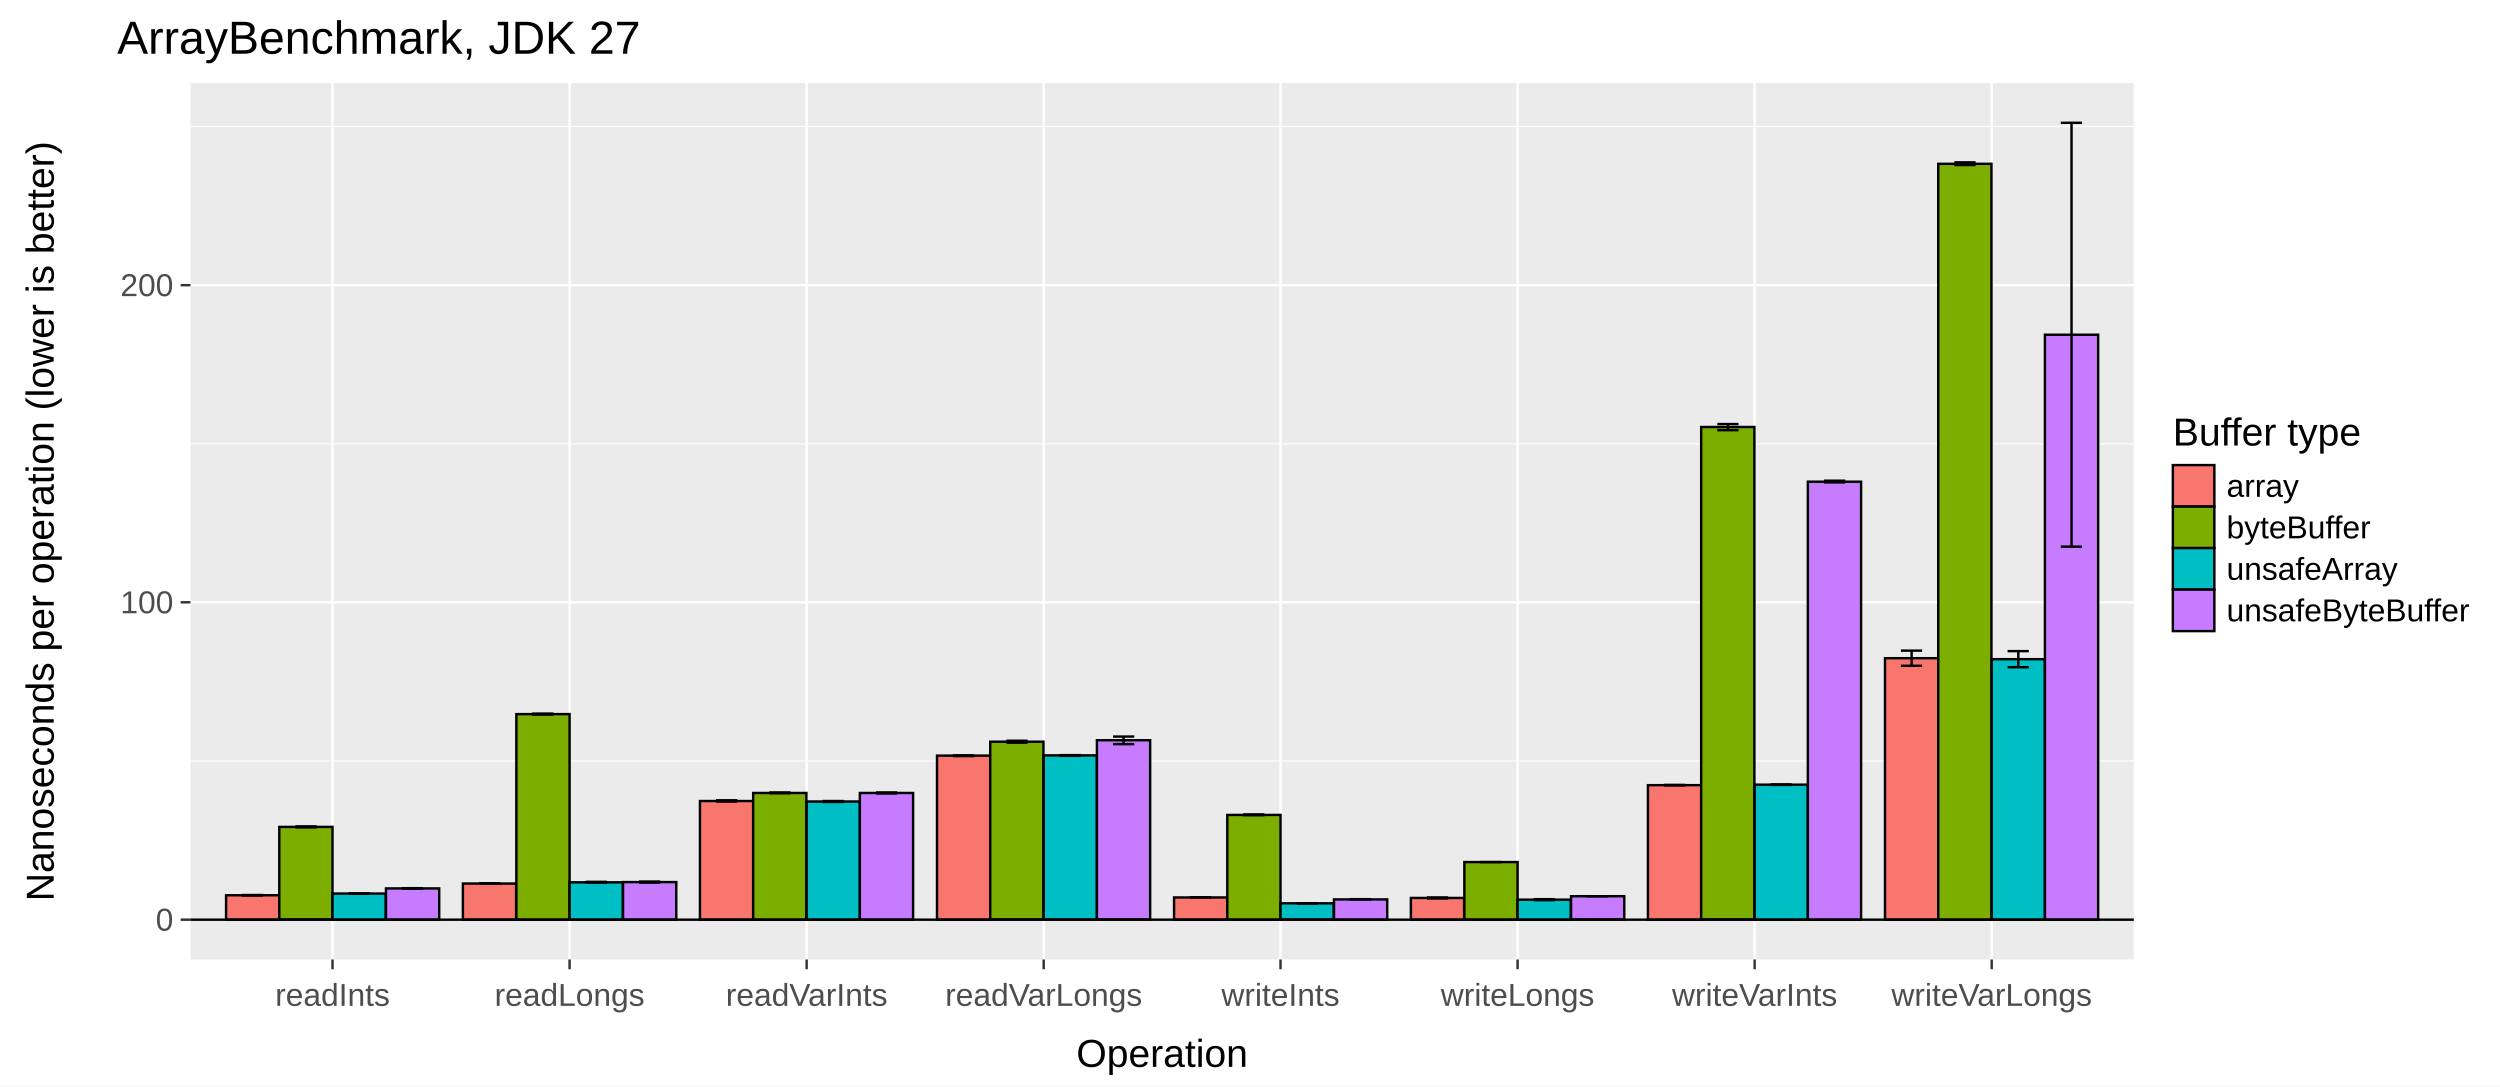
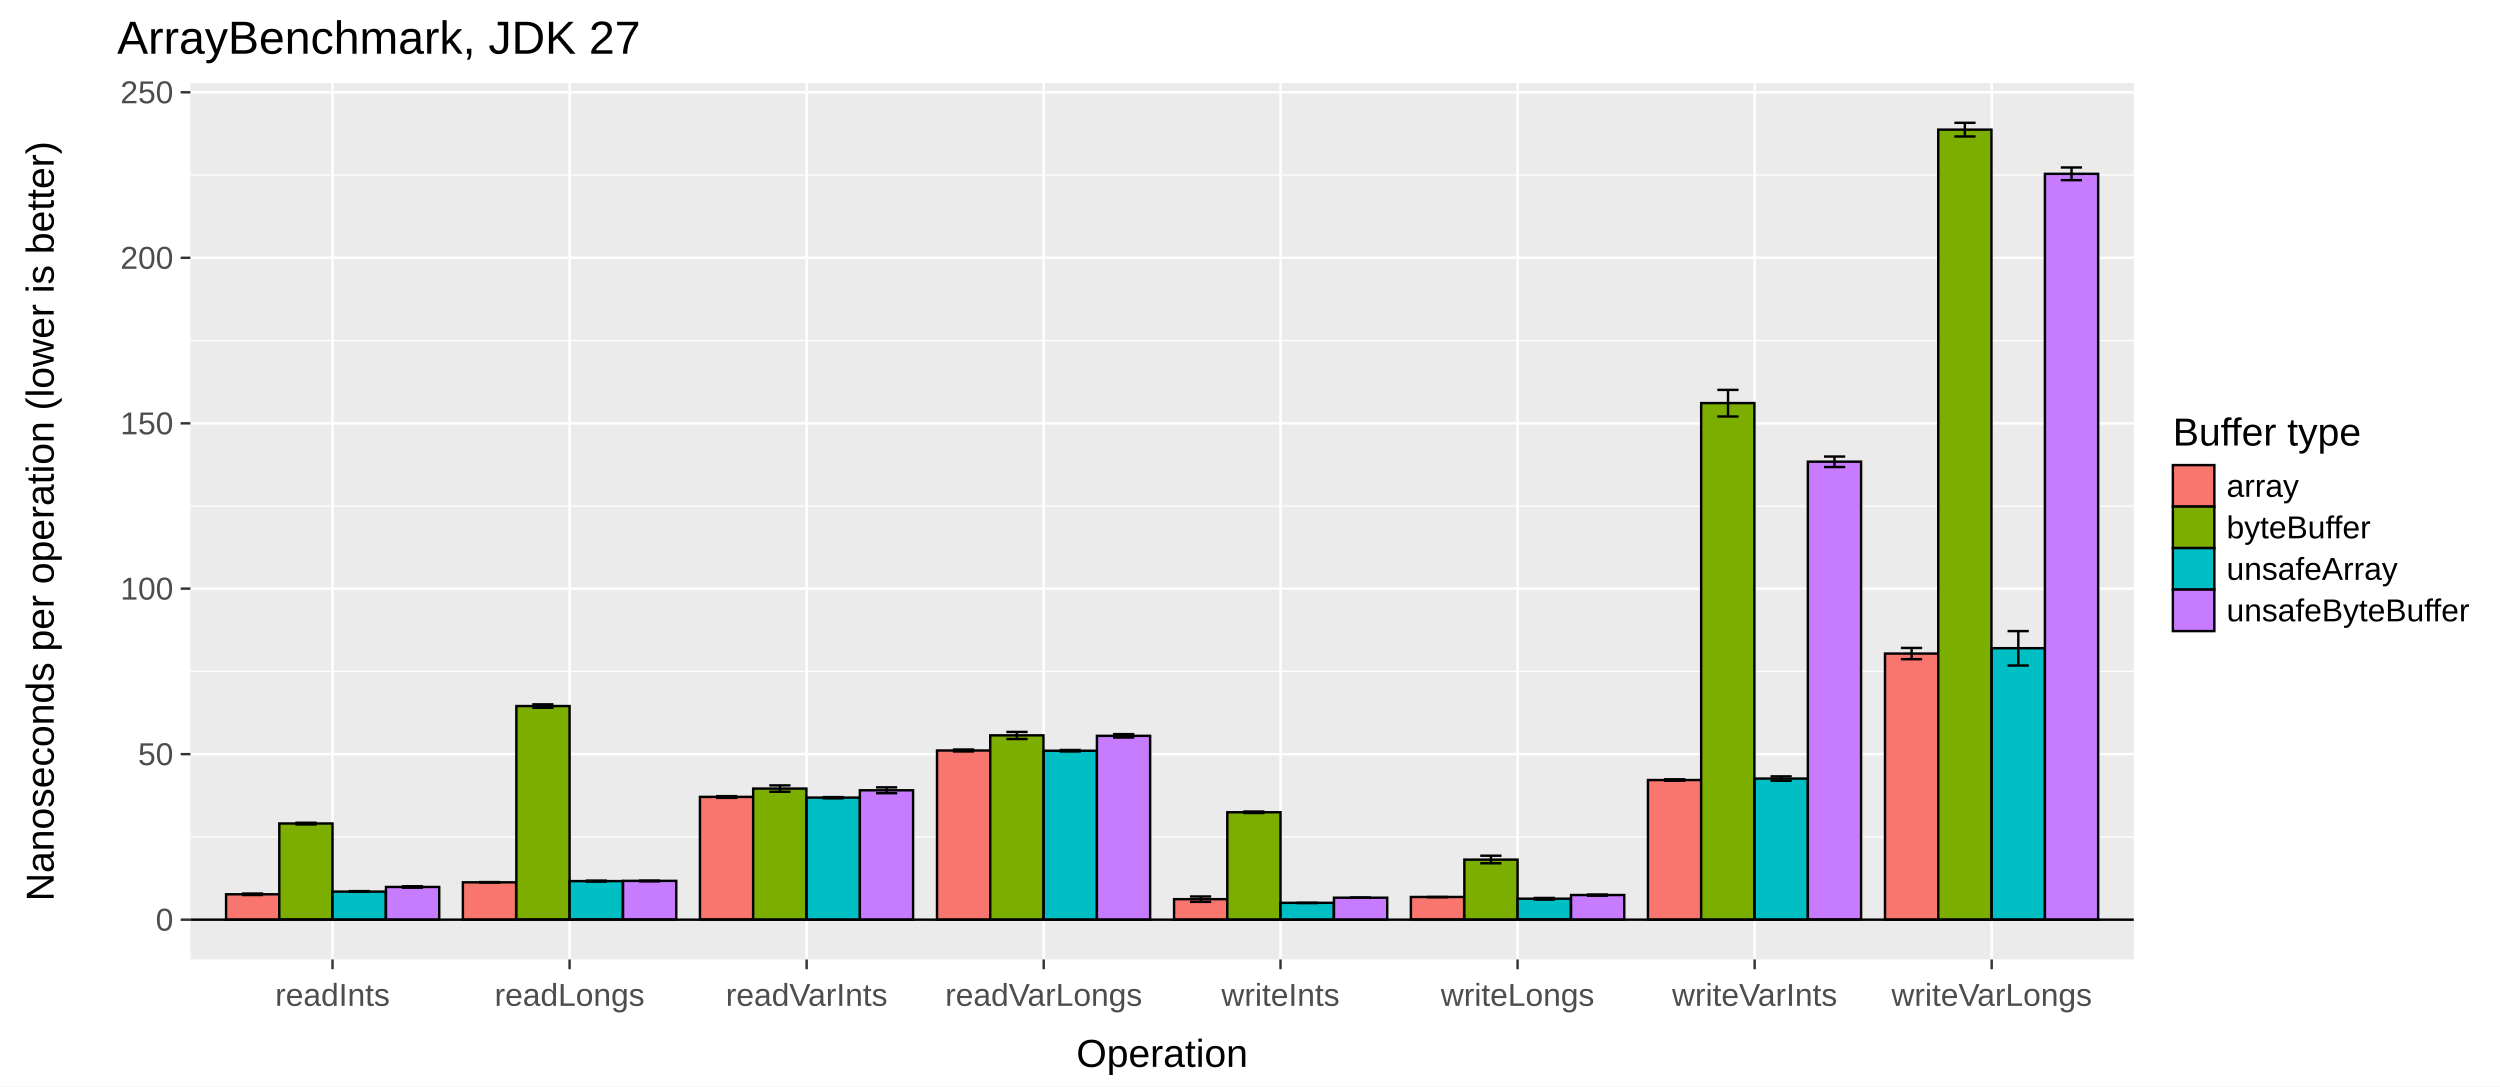
<svg xmlns="http://www.w3.org/2000/svg" width="1024" height="445" viewBox="0 0 1024 445" role="img">
  <style>
text { font-family: Arial, Helvetica, sans-serif; font-size: 13px; fill: #4D4D4D }
.title { font-size: 19px; fill: #000000 }
.axisTitle, .legendTitle { font-size: 16px; fill: #000000 }
.legend { fill: #000000 }
.background { fill: #FFFFFF }
.plot { fill: #EBEBEB }
.grid { stroke: #FFFFFF }
.minor { stroke: #FFFFFF; stroke-width: 0.5 }
.tick { stroke: #333333 }
.bar, .line { stroke: #000000 }
</style>
  <rect class="background" width="1024" height="445" />
  <text class="title" x="48" y="22">ArrayBenchmark, JDK 27</text>
  <rect class="plot" x="78" y="34" width="796" height="359" />
-   <line class="minor" x1="78" y1="311.7" x2="874" y2="311.7" />
-   <line class="grid" x1="78" y1="246.7" x2="874" y2="246.7" />
-   <line class="minor" x1="78" y1="181.8" x2="874" y2="181.8" />
-   <line class="grid" x1="78" y1="116.8" x2="874" y2="116.8" />
-   <line class="minor" x1="78" y1="51.8" x2="874" y2="51.8" />
+   <line class="minor" x1="78" y1="342.8" x2="874" y2="342.8" />
+   <line class="grid" x1="78" y1="308.9" x2="874" y2="308.9" />
+   <line class="minor" x1="78" y1="275.0" x2="874" y2="275.0" />
+   <line class="grid" x1="78" y1="241.1" x2="874" y2="241.1" />
+   <line class="minor" x1="78" y1="207.3" x2="874" y2="207.3" />
+   <line class="grid" x1="78" y1="173.4" x2="874" y2="173.4" />
+   <line class="minor" x1="78" y1="139.5" x2="874" y2="139.5" />
+   <line class="grid" x1="78" y1="105.6" x2="874" y2="105.6" />
+   <line class="minor" x1="78" y1="71.7" x2="874" y2="71.7" />
+   <line class="grid" x1="78" y1="37.8" x2="874" y2="37.8" />
  <line class="tick" x1="74" y1="376.7" x2="78" y2="376.7" />
  <text x="71" y="381.2" text-anchor="end">0</text>
-   <line class="tick" x1="74" y1="246.7" x2="78" y2="246.7" />
-   <text x="71" y="251.2" text-anchor="end">100</text>
-   <line class="tick" x1="74" y1="116.8" x2="78" y2="116.8" />
-   <text x="71" y="121.3" text-anchor="end">200</text>
+   <line class="tick" x1="74" y1="308.9" x2="78" y2="308.9" />
+   <text x="71" y="313.4" text-anchor="end">50</text>
+   <line class="tick" x1="74" y1="241.1" x2="78" y2="241.1" />
+   <text x="71" y="245.6" text-anchor="end">100</text>
+   <line class="tick" x1="74" y1="173.4" x2="78" y2="173.4" />
+   <text x="71" y="177.9" text-anchor="end">150</text>
+   <line class="tick" x1="74" y1="105.6" x2="78" y2="105.6" />
+   <text x="71" y="110.1" text-anchor="end">200</text>
+   <line class="tick" x1="74" y1="37.8" x2="78" y2="37.8" />
+   <text x="71" y="42.3" text-anchor="end">250</text>
  <text class="axisTitle" transform="translate(22 213.5) rotate(-90)" text-anchor="middle">Nanoseconds per operation (lower is better)</text>
  <line class="grid" x1="136.2" y1="34" x2="136.2" y2="393" />
  <line class="tick" x1="136.2" y1="393" x2="136.2" y2="397" />
  <text x="136.2" y="412" text-anchor="middle">readInts</text>
  <line class="grid" x1="233.3" y1="34" x2="233.3" y2="393" />
  <line class="tick" x1="233.3" y1="393" x2="233.3" y2="397" />
  <text x="233.3" y="412" text-anchor="middle">readLongs</text>
  <line class="grid" x1="330.4" y1="34" x2="330.4" y2="393" />
  <line class="tick" x1="330.4" y1="393" x2="330.4" y2="397" />
  <text x="330.4" y="412" text-anchor="middle">readVarInts</text>
  <line class="grid" x1="427.5" y1="34" x2="427.5" y2="393" />
  <line class="tick" x1="427.5" y1="393" x2="427.5" y2="397" />
  <text x="427.5" y="412" text-anchor="middle">readVarLongs</text>
  <line class="grid" x1="524.5" y1="34" x2="524.5" y2="393" />
  <line class="tick" x1="524.5" y1="393" x2="524.5" y2="397" />
  <text x="524.5" y="412" text-anchor="middle">writeInts</text>
  <line class="grid" x1="621.6" y1="34" x2="621.6" y2="393" />
  <line class="tick" x1="621.6" y1="393" x2="621.6" y2="397" />
  <text x="621.6" y="412" text-anchor="middle">writeLongs</text>
  <line class="grid" x1="718.7" y1="34" x2="718.7" y2="393" />
  <line class="tick" x1="718.7" y1="393" x2="718.7" y2="397" />
  <text x="718.7" y="412" text-anchor="middle">writeVarInts</text>
  <line class="grid" x1="815.8" y1="34" x2="815.8" y2="393" />
  <line class="tick" x1="815.8" y1="393" x2="815.8" y2="397" />
  <text x="815.8" y="412" text-anchor="middle">writeVarLongs</text>
  <text class="axisTitle" x="476.0" y="437" text-anchor="middle">Operation</text>
-   <rect class="bar" fill="#F8766D" x="92.6" y="366.7" width="21.8" height="10.0" />
-   <path class="line" fill="none" d="M103.5 366.8V366.6M99.1 366.8h8.7M99.1 366.6h8.7" />
-   <rect class="bar" fill="#7CAE00" x="114.4" y="338.7" width="21.8" height="37.9" />
-   <path class="line" fill="none" d="M125.3 338.9V338.5M121.0 338.9h8.7M121.0 338.5h8.7" />
-   <rect class="bar" fill="#00BFC4" x="136.2" y="366.0" width="21.8" height="10.7" />
-   <path class="line" fill="none" d="M147.2 366.1V365.9M142.8 366.1h8.7M142.8 365.9h8.7" />
-   <rect class="bar" fill="#C77CFF" x="158.1" y="363.9" width="21.8" height="12.8" />
-   <path class="line" fill="none" d="M169.0 364.0V363.8M164.6 364.0h8.7M164.6 363.8h8.7" />
-   <rect class="bar" fill="#F8766D" x="189.6" y="361.9" width="21.8" height="14.8" />
-   <path class="line" fill="none" d="M200.6 361.9V361.8M196.2 361.9h8.7M196.2 361.8h8.7" />
-   <rect class="bar" fill="#7CAE00" x="211.5" y="292.5" width="21.8" height="84.2" />
-   <path class="line" fill="none" d="M222.4 292.7V292.3M218.0 292.7h8.7M218.0 292.3h8.7" />
-   <rect class="bar" fill="#00BFC4" x="233.3" y="361.4" width="21.8" height="15.3" />
-   <path class="line" fill="none" d="M244.2 361.5V361.2M239.9 361.5h8.7M239.9 361.2h8.7" />
-   <rect class="bar" fill="#C77CFF" x="255.2" y="361.3" width="21.8" height="15.4" />
-   <path class="line" fill="none" d="M266.1 361.5V361.1M261.7 361.5h8.7M261.7 361.1h8.7" />
-   <rect class="bar" fill="#F8766D" x="286.7" y="328.1" width="21.8" height="48.6" />
-   <path class="line" fill="none" d="M297.6 328.3V327.8M293.3 328.3h8.7M293.3 327.8h8.7" />
-   <rect class="bar" fill="#7CAE00" x="308.5" y="324.8" width="21.8" height="51.9" />
-   <path class="line" fill="none" d="M319.5 324.9V324.6M315.1 324.9h8.7M315.1 324.6h8.7" />
-   <rect class="bar" fill="#00BFC4" x="330.4" y="328.3" width="21.8" height="48.4" />
-   <path class="line" fill="none" d="M341.3 328.5V328.1M336.9 328.5h8.7M336.9 328.1h8.7" />
-   <rect class="bar" fill="#C77CFF" x="352.2" y="324.8" width="21.8" height="51.9" />
-   <path class="line" fill="none" d="M363.2 325.0V324.6M358.8 325.0h8.7M358.8 324.6h8.7" />
-   <rect class="bar" fill="#F8766D" x="383.8" y="309.5" width="21.8" height="67.2" />
-   <path class="line" fill="none" d="M394.7 309.7V309.4M390.3 309.7h8.7M390.3 309.4h8.7" />
-   <rect class="bar" fill="#7CAE00" x="405.6" y="303.8" width="21.8" height="72.8" />
-   <path class="line" fill="none" d="M416.5 304.2V303.4M412.2 304.2h8.7M412.2 303.4h8.7" />
-   <rect class="bar" fill="#00BFC4" x="427.5" y="309.4" width="21.8" height="67.2" />
-   <path class="line" fill="none" d="M438.4 309.6V309.3M434.0 309.6h8.7M434.0 309.3h8.7" />
-   <rect class="bar" fill="#C77CFF" x="449.3" y="303.2" width="21.8" height="73.4" />
-   <path class="line" fill="none" d="M460.2 304.8V301.7M455.9 304.8h8.7M455.9 301.7h8.7" />
-   <rect class="bar" fill="#F8766D" x="480.9" y="367.6" width="21.8" height="9.1" />
-   <path class="line" fill="none" d="M491.8 367.6V367.5M487.4 367.6h8.7M487.4 367.5h8.7" />
-   <rect class="bar" fill="#7CAE00" x="502.7" y="333.8" width="21.8" height="42.9" />
-   <path class="line" fill="none" d="M513.6 333.9V333.6M509.2 333.9h8.7M509.2 333.6h8.7" />
-   <rect class="bar" fill="#00BFC4" x="524.5" y="370.0" width="21.8" height="6.6" />
-   <path class="line" fill="none" d="M535.5 370.1V370.0M531.1 370.1h8.7M531.1 370.0h8.7" />
-   <rect class="bar" fill="#C77CFF" x="546.4" y="368.4" width="21.8" height="8.3" />
-   <path class="line" fill="none" d="M557.3 368.4V368.3M552.9 368.4h8.7M552.9 368.3h8.7" />
-   <rect class="bar" fill="#F8766D" x="577.9" y="367.8" width="21.8" height="8.9" />
-   <path class="line" fill="none" d="M588.8 368.0V367.6M584.5 368.0h8.7M584.5 367.6h8.7" />
-   <rect class="bar" fill="#7CAE00" x="599.8" y="353.1" width="21.8" height="23.6" />
-   <path class="line" fill="none" d="M610.7 353.1V353.1M606.3 353.1h8.7M606.3 353.1h8.7" />
-   <rect class="bar" fill="#00BFC4" x="621.6" y="368.5" width="21.8" height="8.2" />
-   <path class="line" fill="none" d="M632.5 368.7V368.3M628.2 368.7h8.7M628.2 368.3h8.7" />
-   <rect class="bar" fill="#C77CFF" x="643.5" y="367.1" width="21.8" height="9.5" />
-   <path class="line" fill="none" d="M654.4 367.1V367.1M650.0 367.1h8.7M650.0 367.1h8.7" />
-   <rect class="bar" fill="#F8766D" x="675.0" y="321.6" width="21.8" height="55.1" />
-   <path class="line" fill="none" d="M685.9 321.7V321.5M681.6 321.7h8.7M681.6 321.5h8.7" />
-   <rect class="bar" fill="#7CAE00" x="696.8" y="174.9" width="21.8" height="201.7" />
-   <path class="line" fill="none" d="M707.8 176.2V173.7M703.4 176.2h8.7M703.4 173.7h8.7" />
-   <rect class="bar" fill="#00BFC4" x="718.7" y="321.4" width="21.8" height="55.3" />
-   <path class="line" fill="none" d="M729.6 321.5V321.3M725.2 321.5h8.7M725.2 321.3h8.7" />
-   <rect class="bar" fill="#C77CFF" x="740.5" y="197.3" width="21.8" height="179.4" />
-   <path class="line" fill="none" d="M751.4 197.6V196.9M747.1 197.6h8.7M747.1 196.9h8.7" />
-   <rect class="bar" fill="#F8766D" x="772.1" y="269.6" width="21.8" height="107.1" />
-   <path class="line" fill="none" d="M783.0 272.7V266.5M778.6 272.7h8.7M778.6 266.5h8.7" />
-   <rect class="bar" fill="#7CAE00" x="793.9" y="67.1" width="21.8" height="309.6" />
-   <path class="line" fill="none" d="M804.8 67.6V66.5M800.5 67.6h8.7M800.5 66.5h8.7" />
-   <rect class="bar" fill="#00BFC4" x="815.8" y="270.0" width="21.8" height="106.7" />
-   <path class="line" fill="none" d="M826.7 273.3V266.7M822.3 273.3h8.7M822.3 266.7h8.7" />
-   <rect class="bar" fill="#C77CFF" x="837.6" y="137.1" width="21.8" height="239.6" />
-   <path class="line" fill="none" d="M848.5 223.9V50.3M844.1 223.9h8.7M844.1 50.3h8.7" />
+   <rect class="bar" fill="#F8766D" x="92.6" y="366.3" width="21.8" height="10.4" />
+   <path class="line" fill="none" d="M103.5 366.6V366.0M99.1 366.6h8.7M99.1 366.0h8.7" />
+   <rect class="bar" fill="#7CAE00" x="114.4" y="337.3" width="21.8" height="39.3" />
+   <path class="line" fill="none" d="M125.3 337.7V337.0M121.0 337.7h8.7M121.0 337.0h8.7" />
+   <rect class="bar" fill="#00BFC4" x="136.2" y="365.2" width="21.8" height="11.5" />
+   <path class="line" fill="none" d="M147.2 365.3V365.0M142.8 365.3h8.7M142.8 365.0h8.7" />
+   <rect class="bar" fill="#C77CFF" x="158.1" y="363.3" width="21.8" height="13.4" />
+   <path class="line" fill="none" d="M169.0 363.6V363.0M164.6 363.6h8.7M164.6 363.0h8.7" />
+   <rect class="bar" fill="#F8766D" x="189.6" y="361.4" width="21.8" height="15.3" />
+   <path class="line" fill="none" d="M200.6 361.5V361.3M196.2 361.5h8.7M196.2 361.3h8.7" />
+   <rect class="bar" fill="#7CAE00" x="211.5" y="289.2" width="21.8" height="87.4" />
+   <path class="line" fill="none" d="M222.4 289.9V288.5M218.0 289.9h8.7M218.0 288.5h8.7" />
+   <rect class="bar" fill="#00BFC4" x="233.3" y="360.9" width="21.8" height="15.7" />
+   <path class="line" fill="none" d="M244.2 361.1V360.7M239.9 361.1h8.7M239.9 360.7h8.7" />
+   <rect class="bar" fill="#C77CFF" x="255.2" y="360.8" width="21.8" height="15.8" />
+   <path class="line" fill="none" d="M266.1 361.0V360.7M261.7 361.0h8.7M261.7 360.7h8.7" />
+   <rect class="bar" fill="#F8766D" x="286.7" y="326.4" width="21.8" height="50.2" />
+   <path class="line" fill="none" d="M297.6 326.8V326.1M293.3 326.8h8.7M293.3 326.1h8.7" />
+   <rect class="bar" fill="#7CAE00" x="308.5" y="323.0" width="21.8" height="53.7" />
+   <path class="line" fill="none" d="M319.5 324.3V321.7M315.1 324.3h8.7M315.1 321.7h8.7" />
+   <rect class="bar" fill="#00BFC4" x="330.4" y="326.7" width="21.8" height="50.0" />
+   <path class="line" fill="none" d="M341.3 327.0V326.5M336.9 327.0h8.7M336.9 326.5h8.7" />
+   <rect class="bar" fill="#C77CFF" x="352.2" y="323.7" width="21.8" height="53.0" />
+   <path class="line" fill="none" d="M363.2 324.9V322.5M358.8 324.9h8.7M358.8 322.5h8.7" />
+   <rect class="bar" fill="#F8766D" x="383.8" y="307.4" width="21.8" height="69.3" />
+   <path class="line" fill="none" d="M394.7 307.8V307.0M390.3 307.8h8.7M390.3 307.0h8.7" />
+   <rect class="bar" fill="#7CAE00" x="405.6" y="301.2" width="21.8" height="75.5" />
+   <path class="line" fill="none" d="M416.5 302.7V299.8M412.2 302.7h8.7M412.2 299.8h8.7" />
+   <rect class="bar" fill="#00BFC4" x="427.5" y="307.5" width="21.8" height="69.2" />
+   <path class="line" fill="none" d="M438.4 307.8V307.2M434.0 307.8h8.7M434.0 307.2h8.7" />
+   <rect class="bar" fill="#C77CFF" x="449.3" y="301.4" width="21.8" height="75.3" />
+   <path class="line" fill="none" d="M460.2 302.1V300.7M455.9 302.1h8.7M455.9 300.7h8.7" />
+   <rect class="bar" fill="#F8766D" x="480.9" y="368.3" width="21.8" height="8.4" />
+   <path class="line" fill="none" d="M491.8 369.4V367.2M487.4 369.4h8.7M487.4 367.2h8.7" />
+   <rect class="bar" fill="#7CAE00" x="502.7" y="332.7" width="21.8" height="44.0" />
+   <path class="line" fill="none" d="M513.6 333.0V332.4M509.2 333.0h8.7M509.2 332.4h8.7" />
+   <rect class="bar" fill="#00BFC4" x="524.5" y="369.8" width="21.8" height="6.9" />
+   <path class="line" fill="none" d="M535.5 369.9V369.8M531.1 369.9h8.7M531.1 369.8h8.7" />
+   <rect class="bar" fill="#C77CFF" x="546.4" y="367.7" width="21.8" height="9.0" />
+   <path class="line" fill="none" d="M557.3 367.7V367.6M552.9 367.7h8.7M552.9 367.6h8.7" />
+   <rect class="bar" fill="#F8766D" x="577.9" y="367.4" width="21.8" height="9.2" />
+   <path class="line" fill="none" d="M588.8 367.5V367.4M584.5 367.5h8.7M584.5 367.4h8.7" />
+   <rect class="bar" fill="#7CAE00" x="599.8" y="352.1" width="21.8" height="24.6" />
+   <path class="line" fill="none" d="M610.7 353.6V350.5M606.3 353.6h8.7M606.3 350.5h8.7" />
+   <rect class="bar" fill="#00BFC4" x="621.6" y="368.1" width="21.8" height="8.5" />
+   <path class="line" fill="none" d="M632.5 368.5V367.8M628.2 368.5h8.7M628.2 367.8h8.7" />
+   <rect class="bar" fill="#C77CFF" x="643.5" y="366.6" width="21.8" height="10.1" />
+   <path class="line" fill="none" d="M654.4 366.9V366.4M650.0 366.9h8.7M650.0 366.4h8.7" />
+   <rect class="bar" fill="#F8766D" x="675.0" y="319.5" width="21.8" height="57.2" />
+   <path class="line" fill="none" d="M685.9 319.8V319.2M681.6 319.8h8.7M681.6 319.2h8.7" />
+   <rect class="bar" fill="#7CAE00" x="696.8" y="165.1" width="21.8" height="211.6" />
+   <path class="line" fill="none" d="M707.8 170.6V159.7M703.4 170.6h8.7M703.4 159.7h8.7" />
+   <rect class="bar" fill="#00BFC4" x="718.7" y="318.9" width="21.8" height="57.8" />
+   <path class="line" fill="none" d="M729.6 319.8V318.0M725.2 319.8h8.7M725.2 318.0h8.7" />
+   <rect class="bar" fill="#C77CFF" x="740.5" y="189.1" width="21.8" height="187.5" />
+   <path class="line" fill="none" d="M751.4 191.3V187.0M747.1 191.3h8.7M747.1 187.0h8.7" />
+   <rect class="bar" fill="#F8766D" x="772.1" y="267.7" width="21.8" height="109.0" />
+   <path class="line" fill="none" d="M783.0 270.0V265.4M778.6 270.0h8.7M778.6 265.4h8.7" />
+   <rect class="bar" fill="#7CAE00" x="793.9" y="53.1" width="21.8" height="323.6" />
+   <path class="line" fill="none" d="M804.8 55.9V50.3M800.5 55.9h8.7M800.5 50.3h8.7" />
+   <rect class="bar" fill="#00BFC4" x="815.8" y="265.5" width="21.8" height="111.2" />
+   <path class="line" fill="none" d="M826.7 272.6V258.5M822.3 272.6h8.7M822.3 258.5h8.7" />
+   <rect class="bar" fill="#C77CFF" x="837.6" y="71.2" width="21.8" height="305.5" />
+   <path class="line" fill="none" d="M848.5 73.8V68.6M844.1 73.8h8.7M844.1 68.6h8.7" />
  <line class="line" x1="78" y1="376.7" x2="874" y2="376.7" />
  <text class="legendTitle" x="890" y="182.5">Buffer type</text>
  <rect class="bar" fill="#F8766D" x="890" y="190.5" width="17" height="17" />
  <text class="legend" x="912" y="203.5">array</text>
  <rect class="bar" fill="#7CAE00" x="890" y="207.5" width="17" height="17" />
  <text class="legend" x="912" y="220.5">byteBuffer</text>
  <rect class="bar" fill="#00BFC4" x="890" y="224.5" width="17" height="17" />
  <text class="legend" x="912" y="237.5">unsafeArray</text>
  <rect class="bar" fill="#C77CFF" x="890" y="241.5" width="17" height="17" />
  <text class="legend" x="912" y="254.5">unsafeByteBuffer</text>
</svg>
